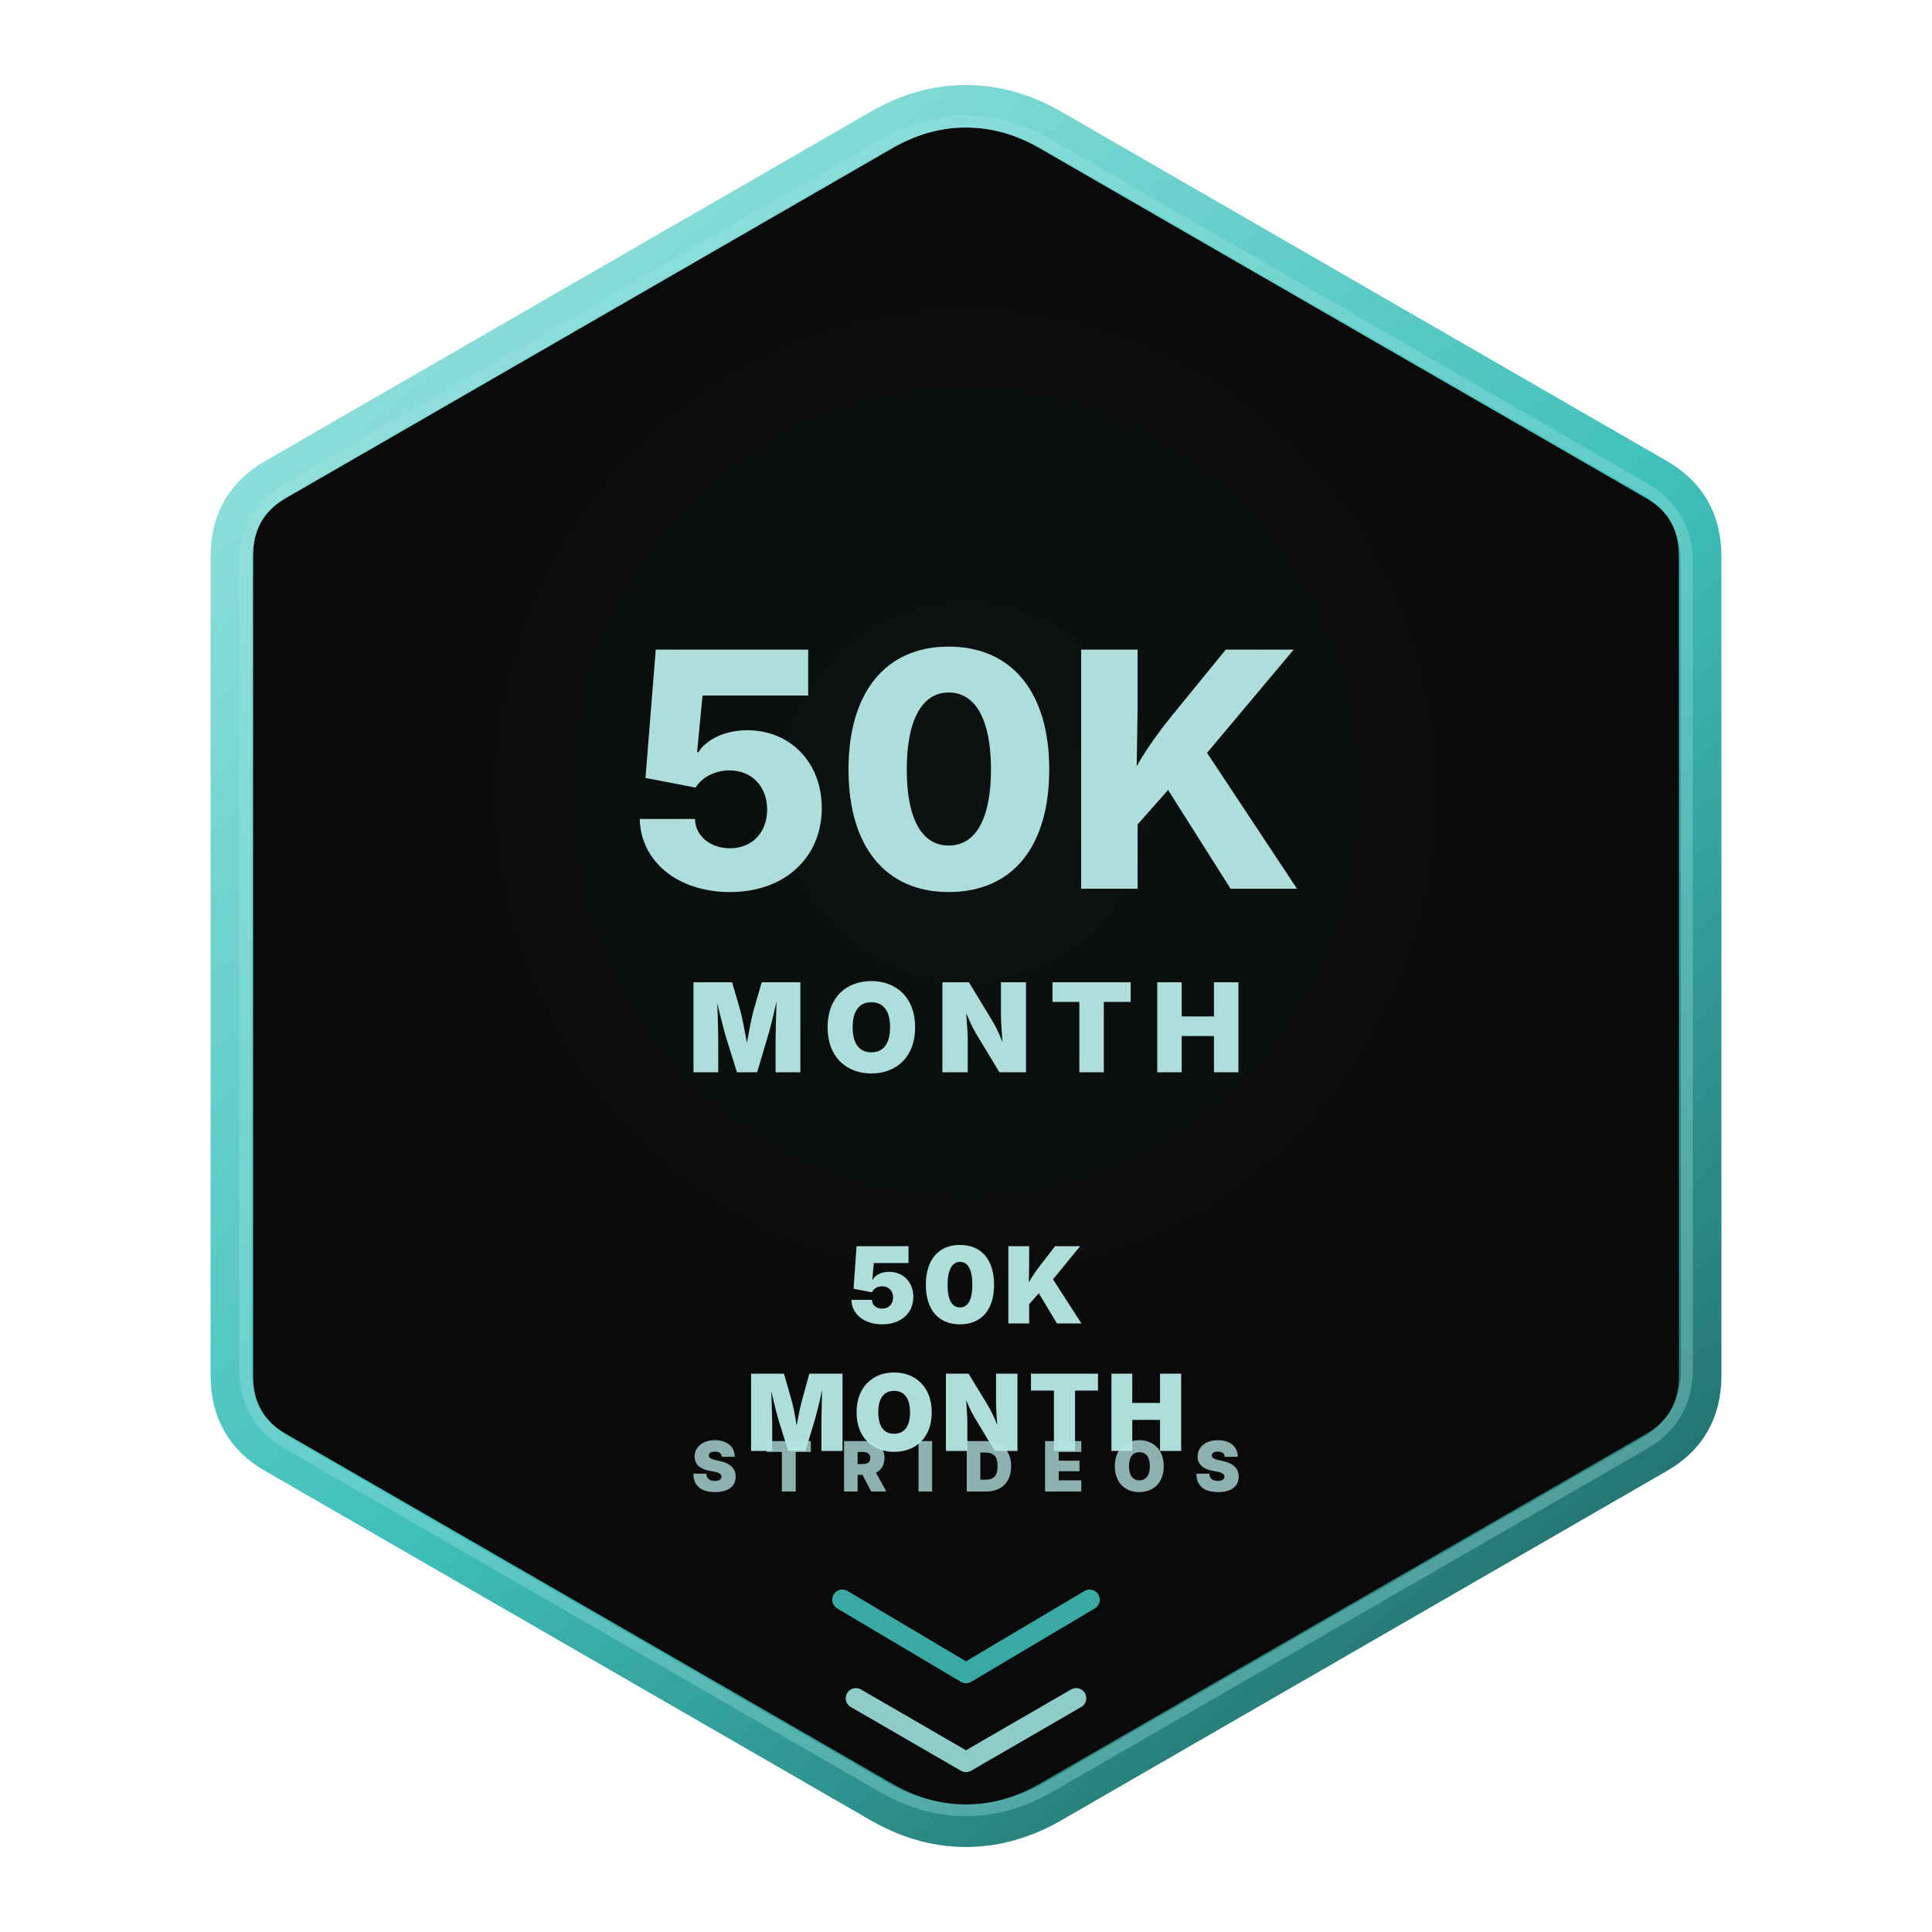
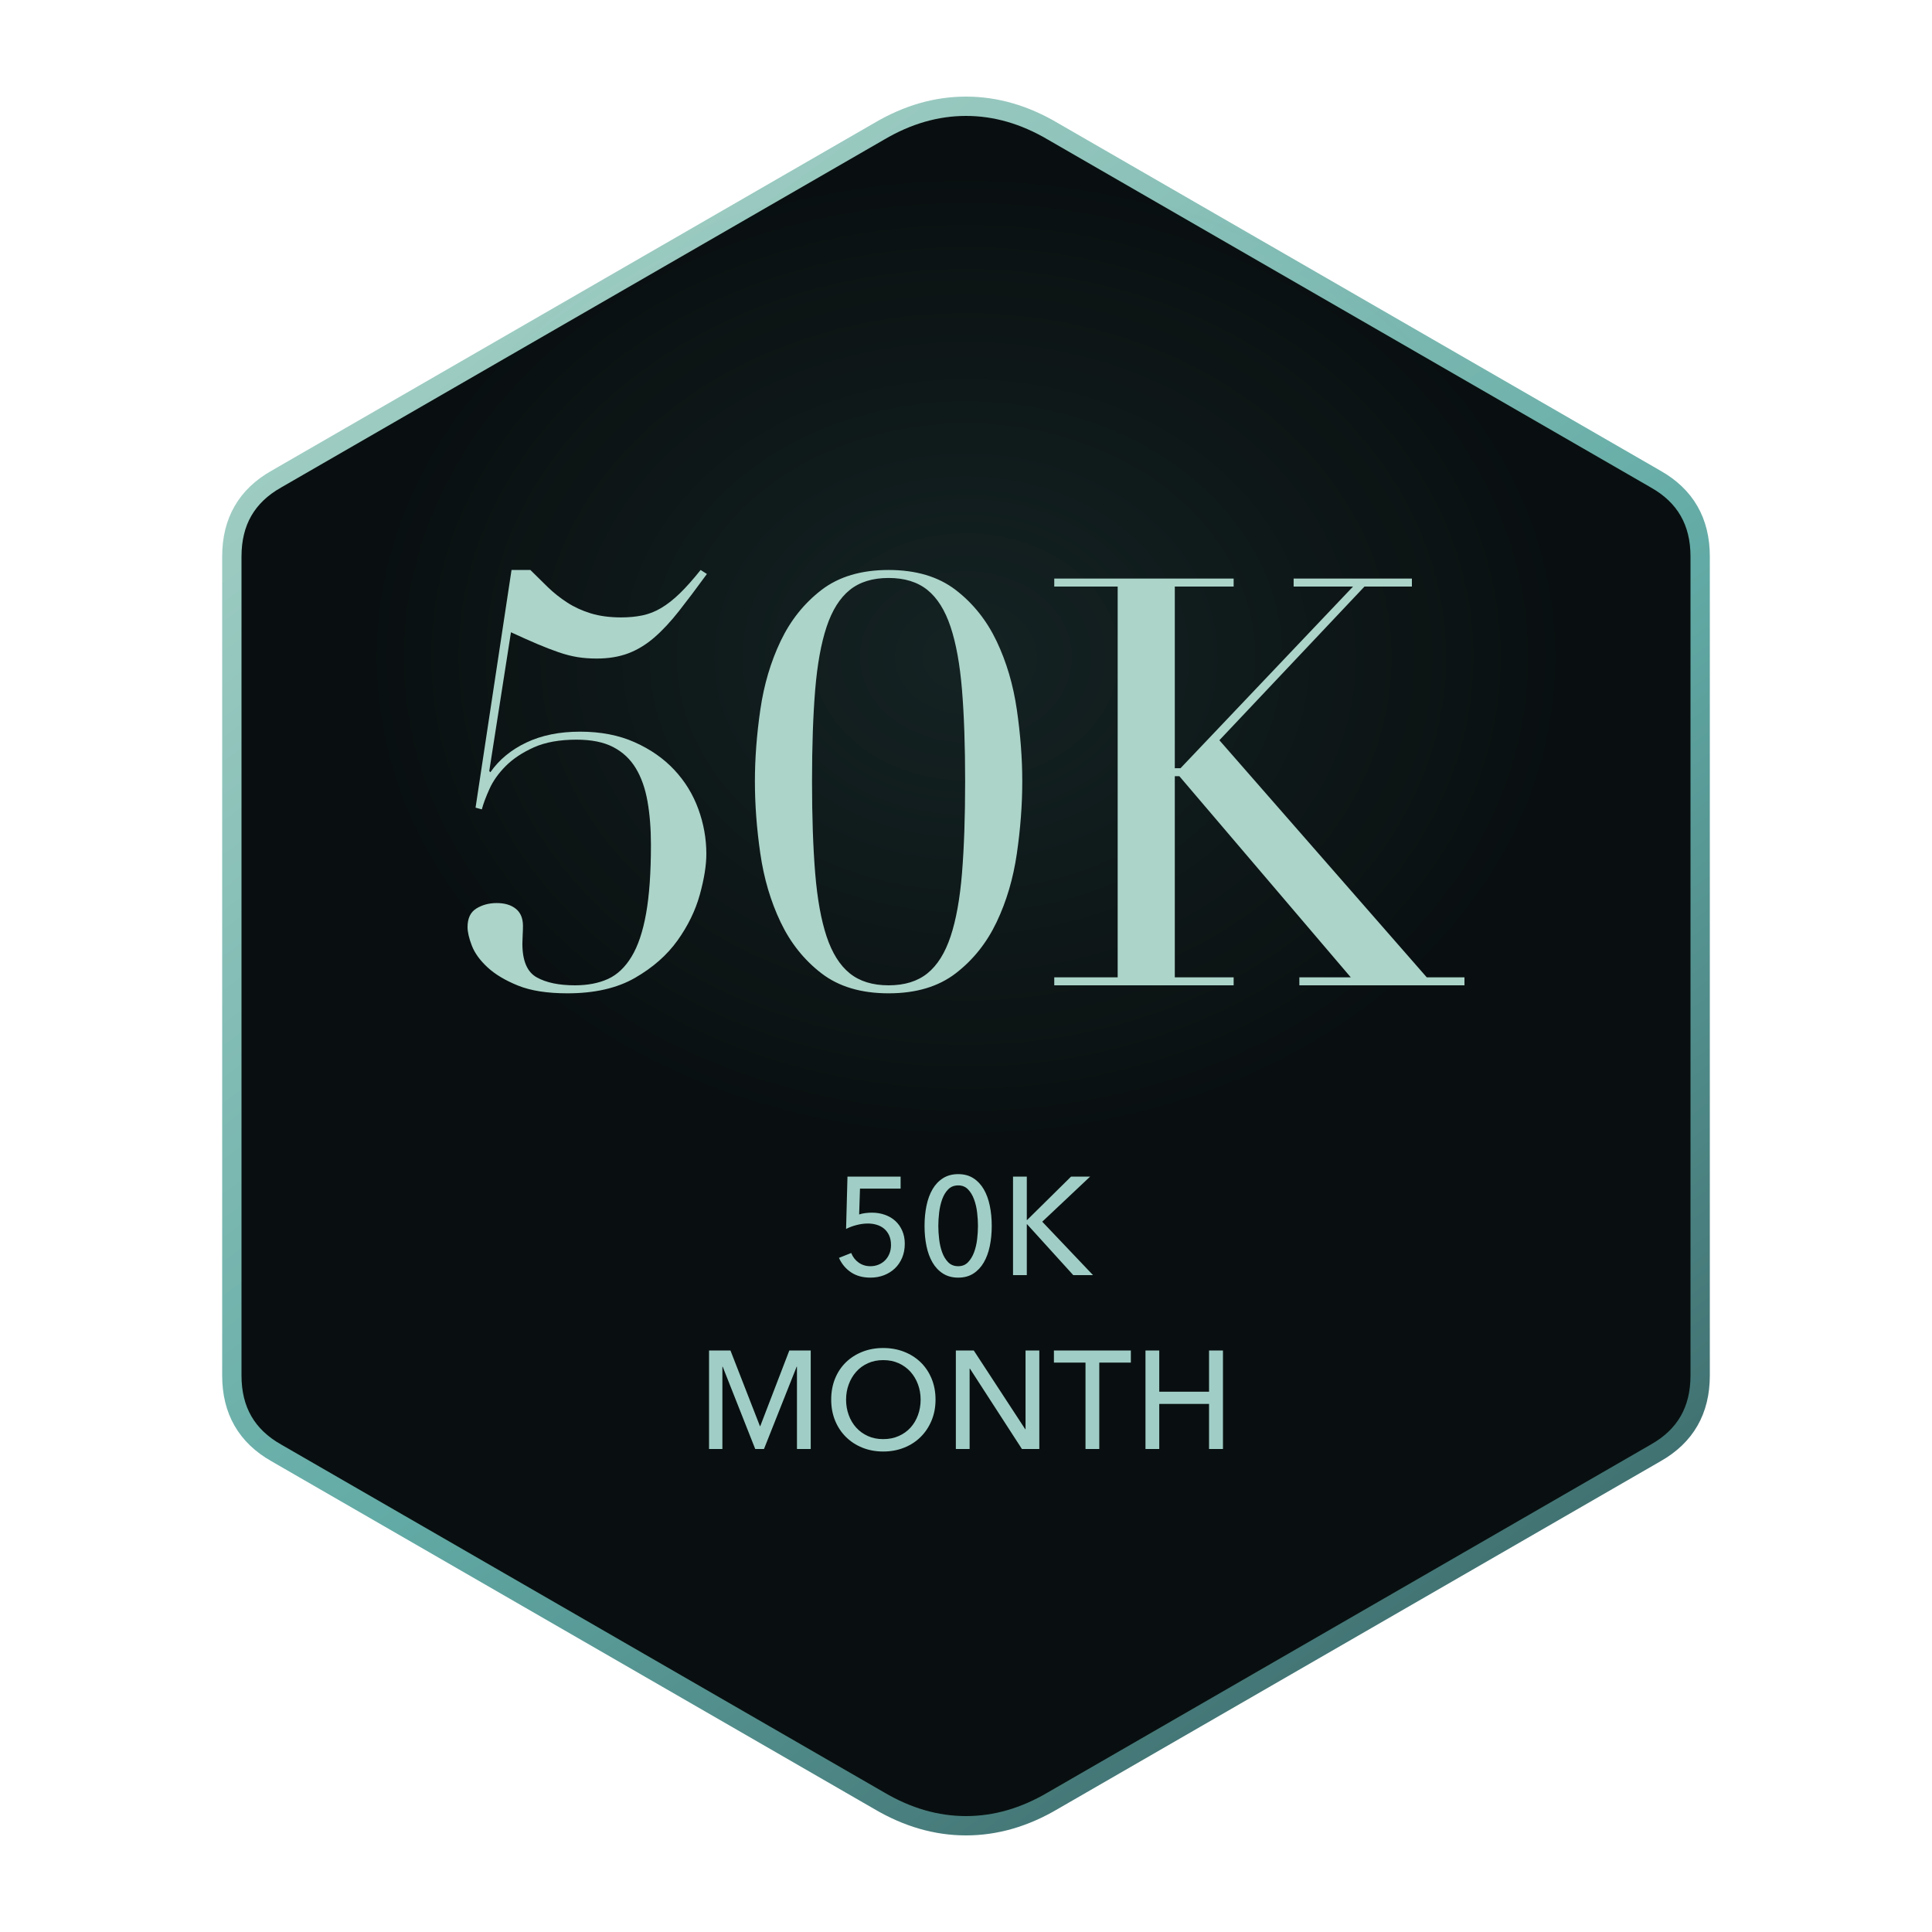
<svg xmlns="http://www.w3.org/2000/svg" width="100" height="100" viewBox="0 0 100 100" fill="none" role="img" aria-label="50K Month achievement. Unlocked.">
  <defs>
-     <linearGradient id="challenges-50k-month-unlocked-edge" x1="14" y1="7" x2="86" y2="93" gradientUnits="userSpaceOnUse">
-       <stop offset="0" stop-color="#9FE6E2" />
-       <stop offset="0.54" stop-color="#3FBFBA" />
-       <stop offset="1" stop-color="#1C5F5C" />
+     <linearGradient id="challenges-50k-month-unlocked-50k-month-edge" x1="18" y1="7" x2="82" y2="94" gradientUnits="userSpaceOnUse">
+       <stop stop-color="#ACD4C9" />
+       <stop offset=".55" stop-color="#62AAA5" />
+       <stop offset="1" stop-color="#365F61" />
    </linearGradient>
-     <radialGradient id="challenges-50k-month-unlocked-glow" cx="0" cy="0" r="1" gradientUnits="userSpaceOnUse" gradientTransform="translate(50 41) rotate(90) scale(35 34)">
-       <stop offset="0" stop-color="#33ACA7" stop-opacity="0.3" />
-       <stop offset="0.64" stop-color="#33ACA7" stop-opacity="0.1" />
-       <stop offset="1" stop-color="#33ACA7" stop-opacity="0" />
+     <radialGradient id="challenges-50k-month-unlocked-august-ambient">
+       <stop stop-color="#62AAA5" stop-opacity=".13" />
+       <stop offset="1" stop-color="#62AAA5" stop-opacity="0" />
    </radialGradient>
  </defs>
-   <path d="M50 5.5 Q52.3 5.5 54.5 6.8 L85.7 24.8 Q88 26.1 88 28.8 L88 71.2 Q88 73.9 85.7 75.2 L54.5 93.2 Q52.3 94.5 50 94.5 Q47.7 94.5 45.5 93.2 L14.3 75.2 Q12 73.9 12 71.2 L12 28.8 Q12 26.1 14.3 24.8 L45.5 6.8 Q47.7 5.5 50 5.5 Z" fill="#090A09" fill-opacity="1" stroke="url(#challenges-50k-month-unlocked-edge)" stroke-width="2.2" stroke-linejoin="round" stroke-opacity="1" />
-   <path d="M50 5.5 Q52.3 5.5 54.5 6.8 L85.7 24.8 Q88 26.1 88 28.8 L88 71.2 Q88 73.9 85.7 75.2 L54.5 93.2 Q52.3 94.5 50 94.5 Q47.7 94.5 45.5 93.2 L14.3 75.2 Q12 73.9 12 71.2 L12 28.8 Q12 26.1 14.3 24.8 L45.5 6.8 Q47.7 5.5 50 5.5 Z" fill="none" stroke="#9FE6E2" stroke-width="0.62" stroke-linejoin="round" stroke-opacity="0.34" transform="translate(0.9 0.9) scale(0.982)" />
-   <ellipse cx="50" cy="42" rx="31" ry="30" fill="url(#challenges-50k-month-unlocked-glow)" opacity="0.18" />
-   <g>
-     <text x="50" y="46" text-anchor="middle" font-family="'Avenir Next', Inter, Arial, sans-serif" font-size="17" font-weight="800" fill="#B5E6E3" fill-opacity="0.96">50K</text>
-     <text x="50" y="55.5" text-anchor="middle" font-family="'Avenir Next', Inter, Arial, sans-serif" font-size="6.4" font-weight="900" letter-spacing="0.9" fill="#B5E6E3" fill-opacity="0.96">MONTH</text>
+   <path data-frame="challenge-hexagon" d="M50 5.5 Q52.3 5.5 54.5 6.8 L85.7 24.8 Q88 26.1 88 28.8 L88 71.2 Q88 73.9 85.7 75.2 L54.5 93.2 Q52.3 94.5 50 94.5 Q47.7 94.5 45.5 93.2 L14.3 75.2 Q12 73.9 12 71.2 L12 28.8 Q12 26.1 14.3 24.8 L45.5 6.8 Q47.7 5.5 50 5.5 Z" fill="#090F10" stroke="url(#challenges-50k-month-unlocked-50k-month-edge)" stroke-width="1" />
+   <ellipse data-background="ambient" cx="50" cy="34" rx="31" ry="25" fill="url(#challenges-50k-month-unlocked-august-ambient)" />
+   <g data-glyph="challenge-distance">
+     <path data-lettering="number" data-text="50K" d="M3.548 29.502H4.524Q4.968 29.946 5.426 30.39Q5.884 30.833 6.432 31.188Q6.979 31.543 7.659 31.75Q8.339 31.957 9.226 31.957Q9.817 31.957 10.32 31.853Q10.823 31.75 11.296 31.469Q11.769 31.188 12.257 30.715Q12.745 30.242 13.336 29.502L13.661 29.709Q12.863 30.804 12.212 31.632Q11.562 32.459 10.926 33.007Q10.29 33.554 9.581 33.82Q8.871 34.086 7.954 34.086Q7.422 34.086 6.964 34.012Q6.505 33.938 5.988 33.761Q5.47 33.583 4.879 33.332Q4.288 33.08 3.519 32.726L2.395 39.911L2.454 39.97Q3.134 38.994 4.317 38.433Q5.5 37.871 7.097 37.871Q8.694 37.871 9.921 38.418Q11.148 38.965 11.976 39.852Q12.804 40.739 13.218 41.878Q13.632 43.016 13.632 44.199Q13.632 45.086 13.292 46.313Q12.952 47.54 12.139 48.679Q11.325 49.817 9.936 50.616Q8.546 51.414 6.446 51.414Q4.879 51.414 3.888 51.015Q2.898 50.616 2.306 50.069Q1.715 49.521 1.493 48.945Q1.272 48.368 1.272 47.984Q1.272 47.304 1.73 47.023Q2.188 46.742 2.78 46.742Q3.401 46.742 3.77 47.038Q4.14 47.333 4.14 47.925Q4.14 48.132 4.125 48.398Q4.11 48.664 4.11 48.841Q4.11 50.172 4.85 50.586Q5.589 51.0 6.831 51.0Q7.807 51.0 8.531 50.675Q9.255 50.349 9.758 49.521Q10.261 48.694 10.512 47.289Q10.764 45.884 10.764 43.726Q10.764 42.484 10.586 41.478Q10.409 40.473 9.98 39.763Q9.551 39.054 8.812 38.669Q8.073 38.285 6.919 38.285Q5.589 38.285 4.702 38.684Q3.815 39.083 3.253 39.645Q2.691 40.207 2.41 40.828Q2.129 41.449 2.011 41.892L1.686 41.804ZM19.102 40.443Q19.102 43.193 19.265 45.189Q19.428 47.185 19.856 48.472Q20.285 49.758 21.054 50.379Q21.823 51.0 23.065 51.0Q24.307 51.0 25.076 50.379Q25.844 49.758 26.273 48.472Q26.702 47.185 26.865 45.189Q27.027 43.193 27.027 40.443Q27.027 37.693 26.865 35.712Q26.702 33.731 26.273 32.445Q25.844 31.158 25.076 30.537Q24.307 29.916 23.065 29.916Q21.823 29.916 21.054 30.537Q20.285 31.158 19.856 32.445Q19.428 33.731 19.265 35.712Q19.102 37.693 19.102 40.443ZM16.145 40.443Q16.145 38.669 16.426 36.732Q16.707 34.796 17.476 33.184Q18.245 31.572 19.59 30.537Q20.936 29.502 23.065 29.502Q25.194 29.502 26.539 30.537Q27.885 31.572 28.654 33.184Q29.422 34.796 29.703 36.732Q29.984 38.669 29.984 40.443Q29.984 42.247 29.703 44.184Q29.422 46.121 28.654 47.732Q27.885 49.344 26.539 50.379Q25.194 51.414 23.065 51.414Q20.936 51.414 19.59 50.379Q18.245 49.344 17.476 47.732Q16.707 46.121 16.426 44.184Q16.145 42.247 16.145 40.443ZM31.64 50.586H34.922V30.36H31.64V29.946H40.925V30.36H37.879V39.763H38.175L47.105 30.36H44.03V29.946H50.151V30.36H47.697L40.186 38.314L50.92 50.586H52.872V51.0H44.326V50.586H46.987L38.116 40.177H37.879V50.586H40.925V51.0H31.64Z" transform="translate(22.92848 0)" fill="#ACD4C9" />
  </g>
-   <text x="50" y="68.5" text-anchor="middle" font-family="'Avenir Next', Inter, Arial, sans-serif" font-size="5.5" font-weight="900" letter-spacing="0.28" fill="#B5E6E3" fill-opacity="0.96">50K</text>
-   <text x="50" y="75.1" text-anchor="middle" font-family="'Avenir Next', Inter, Arial, sans-serif" font-size="5.5" font-weight="900" letter-spacing="0.28" fill="#B5E6E3" fill-opacity="0.96">MONTH</text>
-   <text x="50" y="77.2" text-anchor="middle" font-family="'Avenir Next', Inter, Arial, sans-serif" font-size="3.6" font-weight="900" letter-spacing="1.45" fill="#B5E6E3" fill-opacity="0.76">STRIDEOS</text>
-   <path d="M43.6 82.8 L50 86.6 L56.4 82.8" fill="none" stroke="#3FBFBA" stroke-width="1.05" stroke-linecap="round" stroke-linejoin="round" stroke-opacity="0.88" />
-   <path d="M44.3 87.9 L50 91.2 L55.7 87.9" fill="none" stroke="#9FE6E2" stroke-width="1.05" stroke-linecap="round" stroke-linejoin="round" stroke-opacity="0.88" />
+   <path data-lettering="distance" data-text="50K" d="M3.528 61.522H1.426L1.382 62.861Q1.526 62.81 1.703 62.789Q1.879 62.767 2.038 62.767Q2.405 62.767 2.718 62.879Q3.031 62.99 3.258 63.199Q3.485 63.408 3.614 63.707Q3.744 64.006 3.744 64.373Q3.744 64.776 3.607 65.1Q3.47 65.424 3.233 65.651Q2.995 65.878 2.671 66.004Q2.347 66.13 1.966 66.13Q1.368 66.13 0.958 65.852Q0.547 65.575 0.338 65.107L0.972 64.855Q1.094 65.165 1.357 65.352Q1.62 65.539 1.966 65.539Q2.189 65.539 2.383 65.46Q2.578 65.381 2.722 65.237Q2.866 65.093 2.948 64.891Q3.031 64.69 3.031 64.445Q3.031 64.157 2.934 63.944Q2.837 63.732 2.671 63.595Q2.506 63.458 2.29 63.394Q2.074 63.329 1.836 63.329Q1.548 63.329 1.246 63.408Q0.943 63.487 0.706 63.61L0.778 60.902H3.528ZM6.51 60.773Q6.963 60.773 7.291 60.982Q7.618 61.19 7.831 61.554Q8.043 61.918 8.144 62.407Q8.245 62.897 8.245 63.451Q8.245 64.013 8.144 64.499Q8.043 64.985 7.831 65.348Q7.618 65.712 7.291 65.921Q6.963 66.13 6.51 66.13Q6.056 66.13 5.725 65.921Q5.394 65.712 5.181 65.348Q4.969 64.985 4.868 64.499Q4.767 64.013 4.767 63.451Q4.767 62.897 4.868 62.407Q4.969 61.918 5.181 61.554Q5.394 61.19 5.725 60.982Q6.056 60.773 6.51 60.773ZM6.51 61.356Q6.193 61.356 5.991 61.561Q5.79 61.766 5.678 62.08Q5.566 62.393 5.523 62.76Q5.48 63.127 5.48 63.451Q5.48 63.775 5.523 64.142Q5.566 64.51 5.678 64.819Q5.79 65.129 5.991 65.334Q6.193 65.539 6.51 65.539Q6.819 65.539 7.017 65.334Q7.215 65.129 7.33 64.819Q7.446 64.51 7.489 64.142Q7.532 63.775 7.532 63.451Q7.532 63.127 7.489 62.76Q7.446 62.393 7.33 62.08Q7.215 61.766 7.017 61.561Q6.819 61.356 6.51 61.356ZM10.06 63.149H10.074L12.35 60.902H13.336L10.859 63.235L13.487 66.0H12.465L10.074 63.365H10.06V66.0H9.347V60.902H10.06Z" transform="translate(43.0872 0)" fill="#A0CEC7" />
+   <path data-lettering="period" data-text="MONTH" d="M3.254 73.819H3.269L4.774 69.902H5.882V75.0H5.17V70.738H5.155L3.463 75.0H3.01L1.325 70.738H1.31V75.0H0.619V69.902H1.728ZM12.342 72.444Q12.342 73.034 12.136 73.528Q11.931 74.021 11.571 74.377Q11.211 74.734 10.714 74.932Q10.218 75.13 9.634 75.13Q9.051 75.13 8.558 74.932Q8.065 74.734 7.705 74.377Q7.345 74.021 7.143 73.528Q6.942 73.034 6.942 72.444Q6.942 71.846 7.143 71.353Q7.345 70.86 7.705 70.511Q8.065 70.162 8.558 69.967Q9.051 69.773 9.634 69.773Q10.218 69.773 10.714 69.967Q11.211 70.162 11.571 70.511Q11.931 70.86 12.136 71.353Q12.342 71.846 12.342 72.444ZM11.571 72.444Q11.571 72.026 11.434 71.656Q11.298 71.285 11.046 71.004Q10.794 70.723 10.437 70.561Q10.081 70.399 9.634 70.399Q9.195 70.399 8.839 70.561Q8.482 70.723 8.234 71.004Q7.986 71.285 7.849 71.656Q7.712 72.026 7.712 72.444Q7.712 72.869 7.849 73.243Q7.986 73.618 8.238 73.895Q8.49 74.172 8.842 74.33Q9.195 74.489 9.634 74.489Q10.074 74.489 10.434 74.33Q10.794 74.172 11.046 73.895Q11.298 73.618 11.434 73.243Q11.571 72.869 11.571 72.444ZM16.986 73.978H17.001V69.902H17.714V75.0H16.814L14.121 70.838H14.106V75.0H13.394V69.902H14.322ZM20.818 75.0H20.105V70.529H18.47V69.902H22.452V70.529H20.818ZM23.209 69.902H23.922V72.034H26.499V69.902H27.219V75.0H26.499V72.667H23.922V75.0H23.209Z" transform="translate(36.0808 0)" fill="#A0CEC7" />
</svg>
